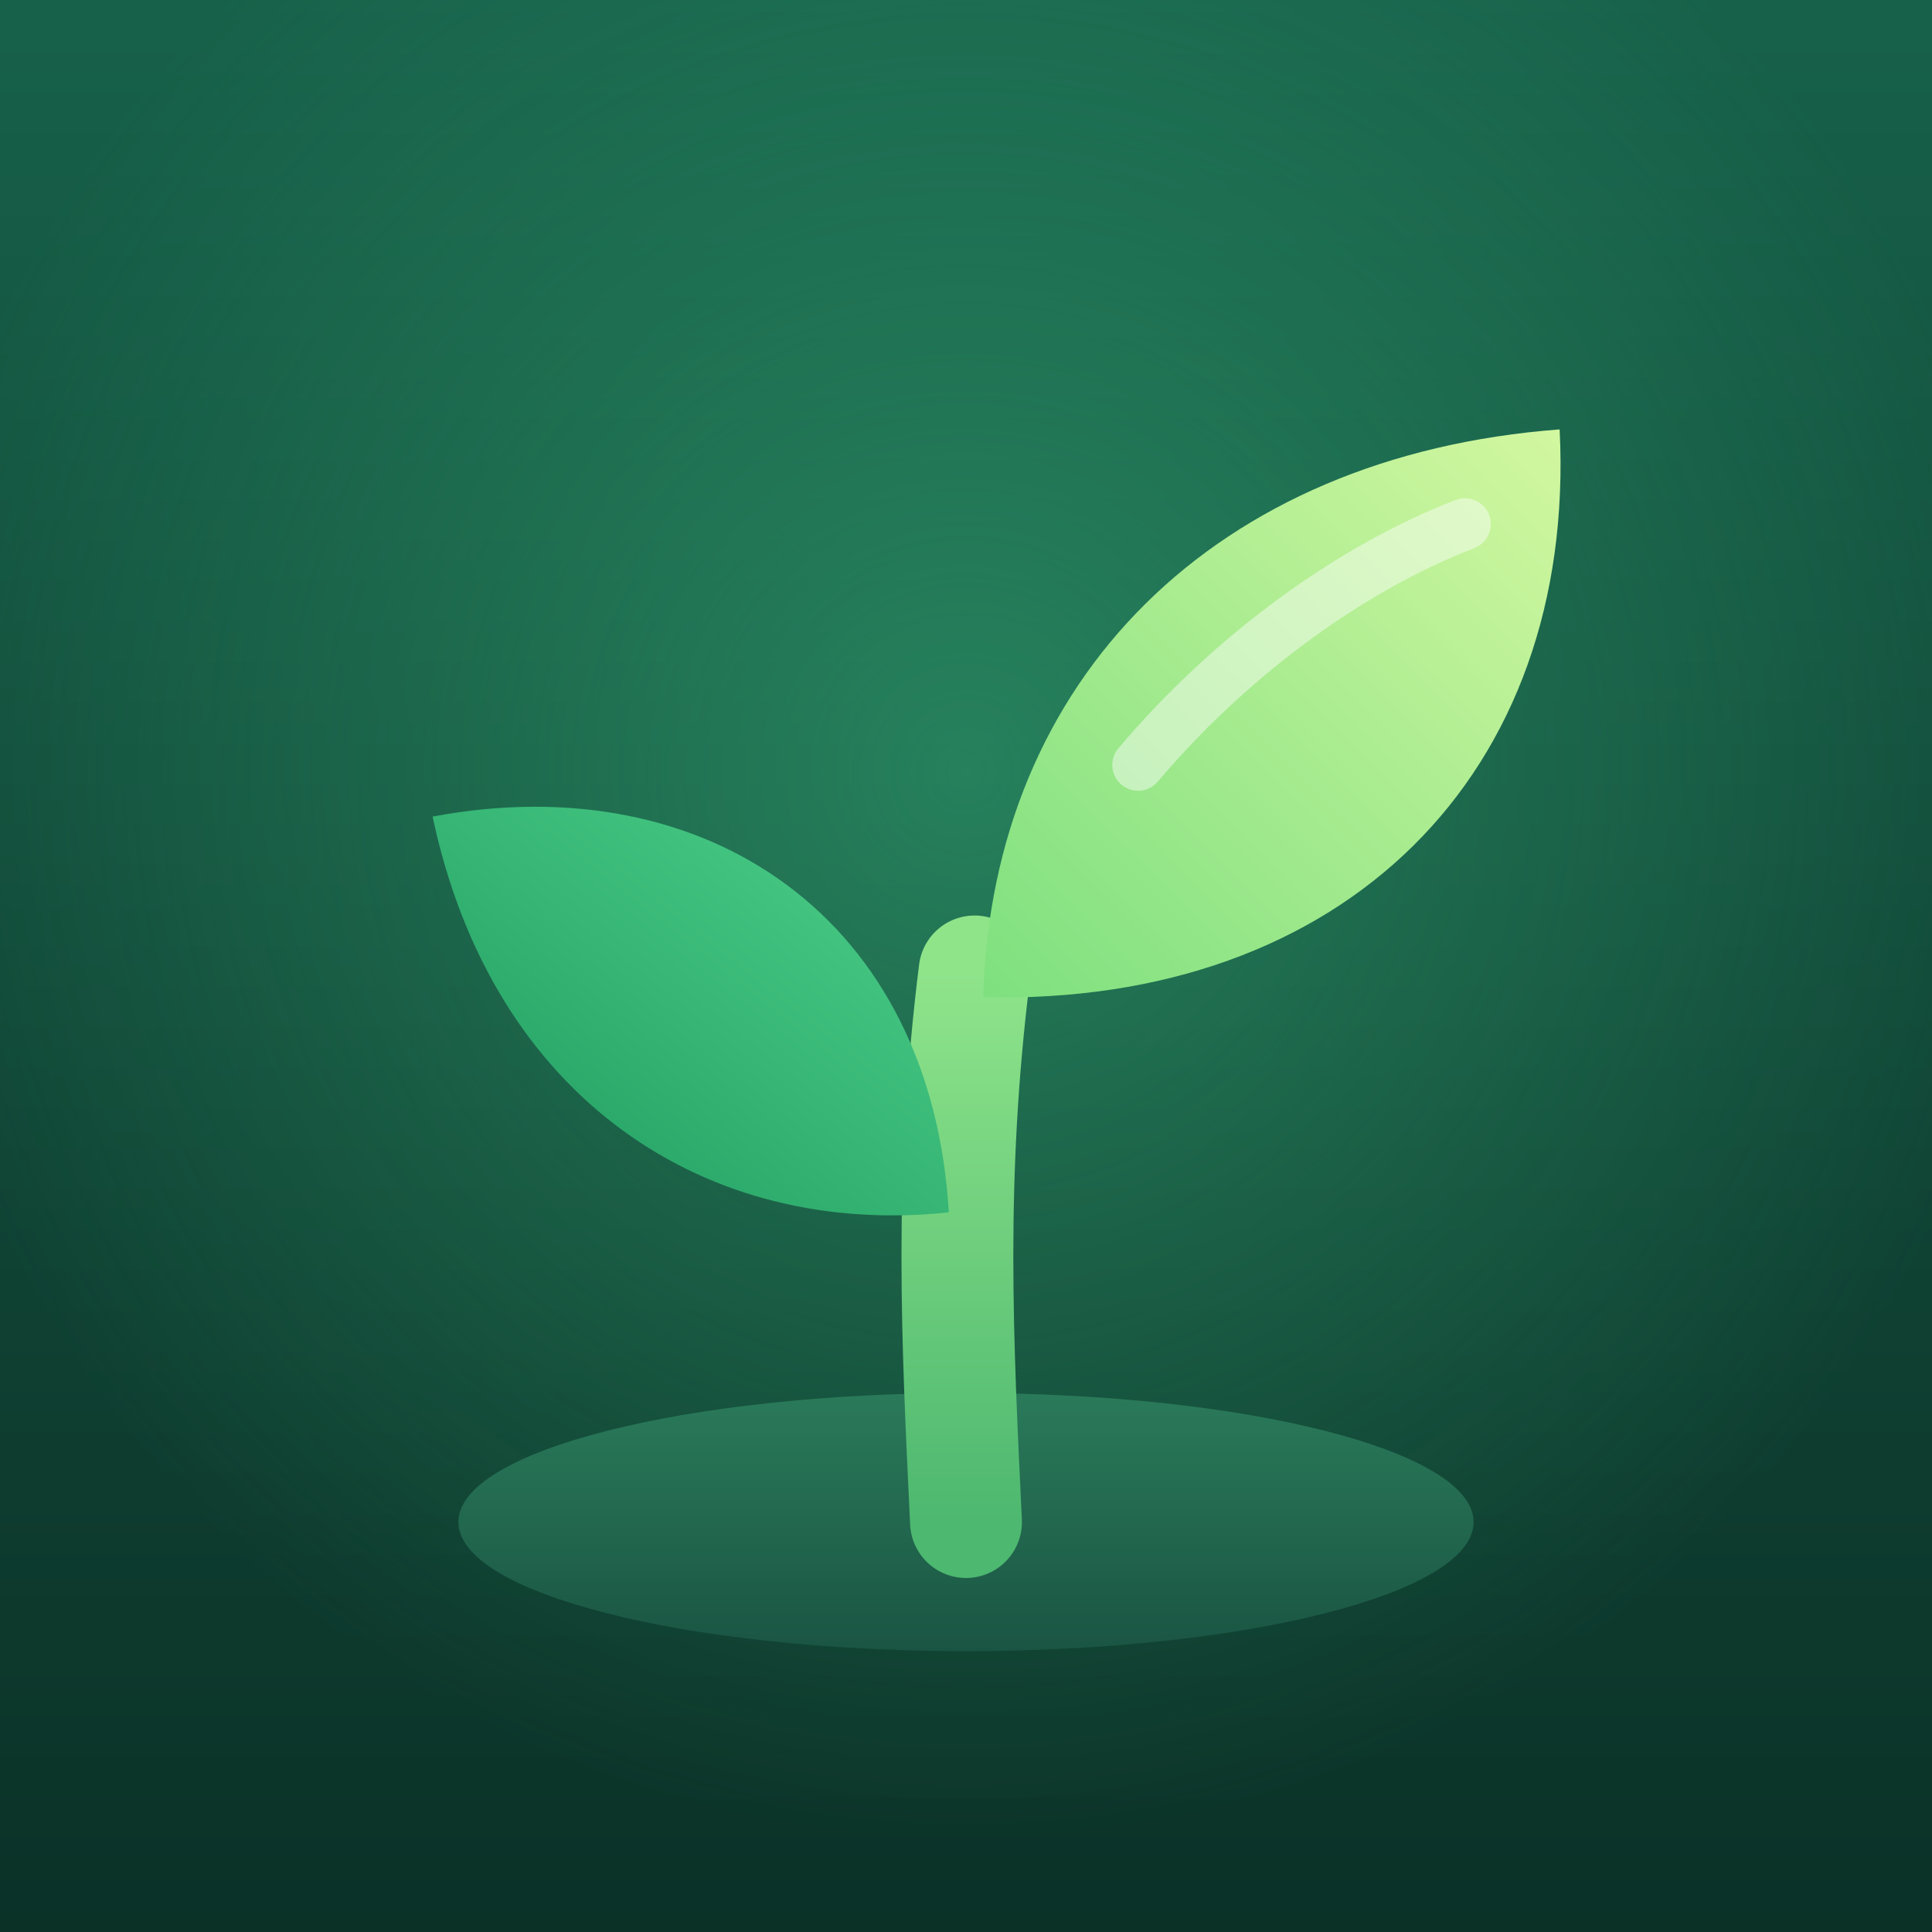
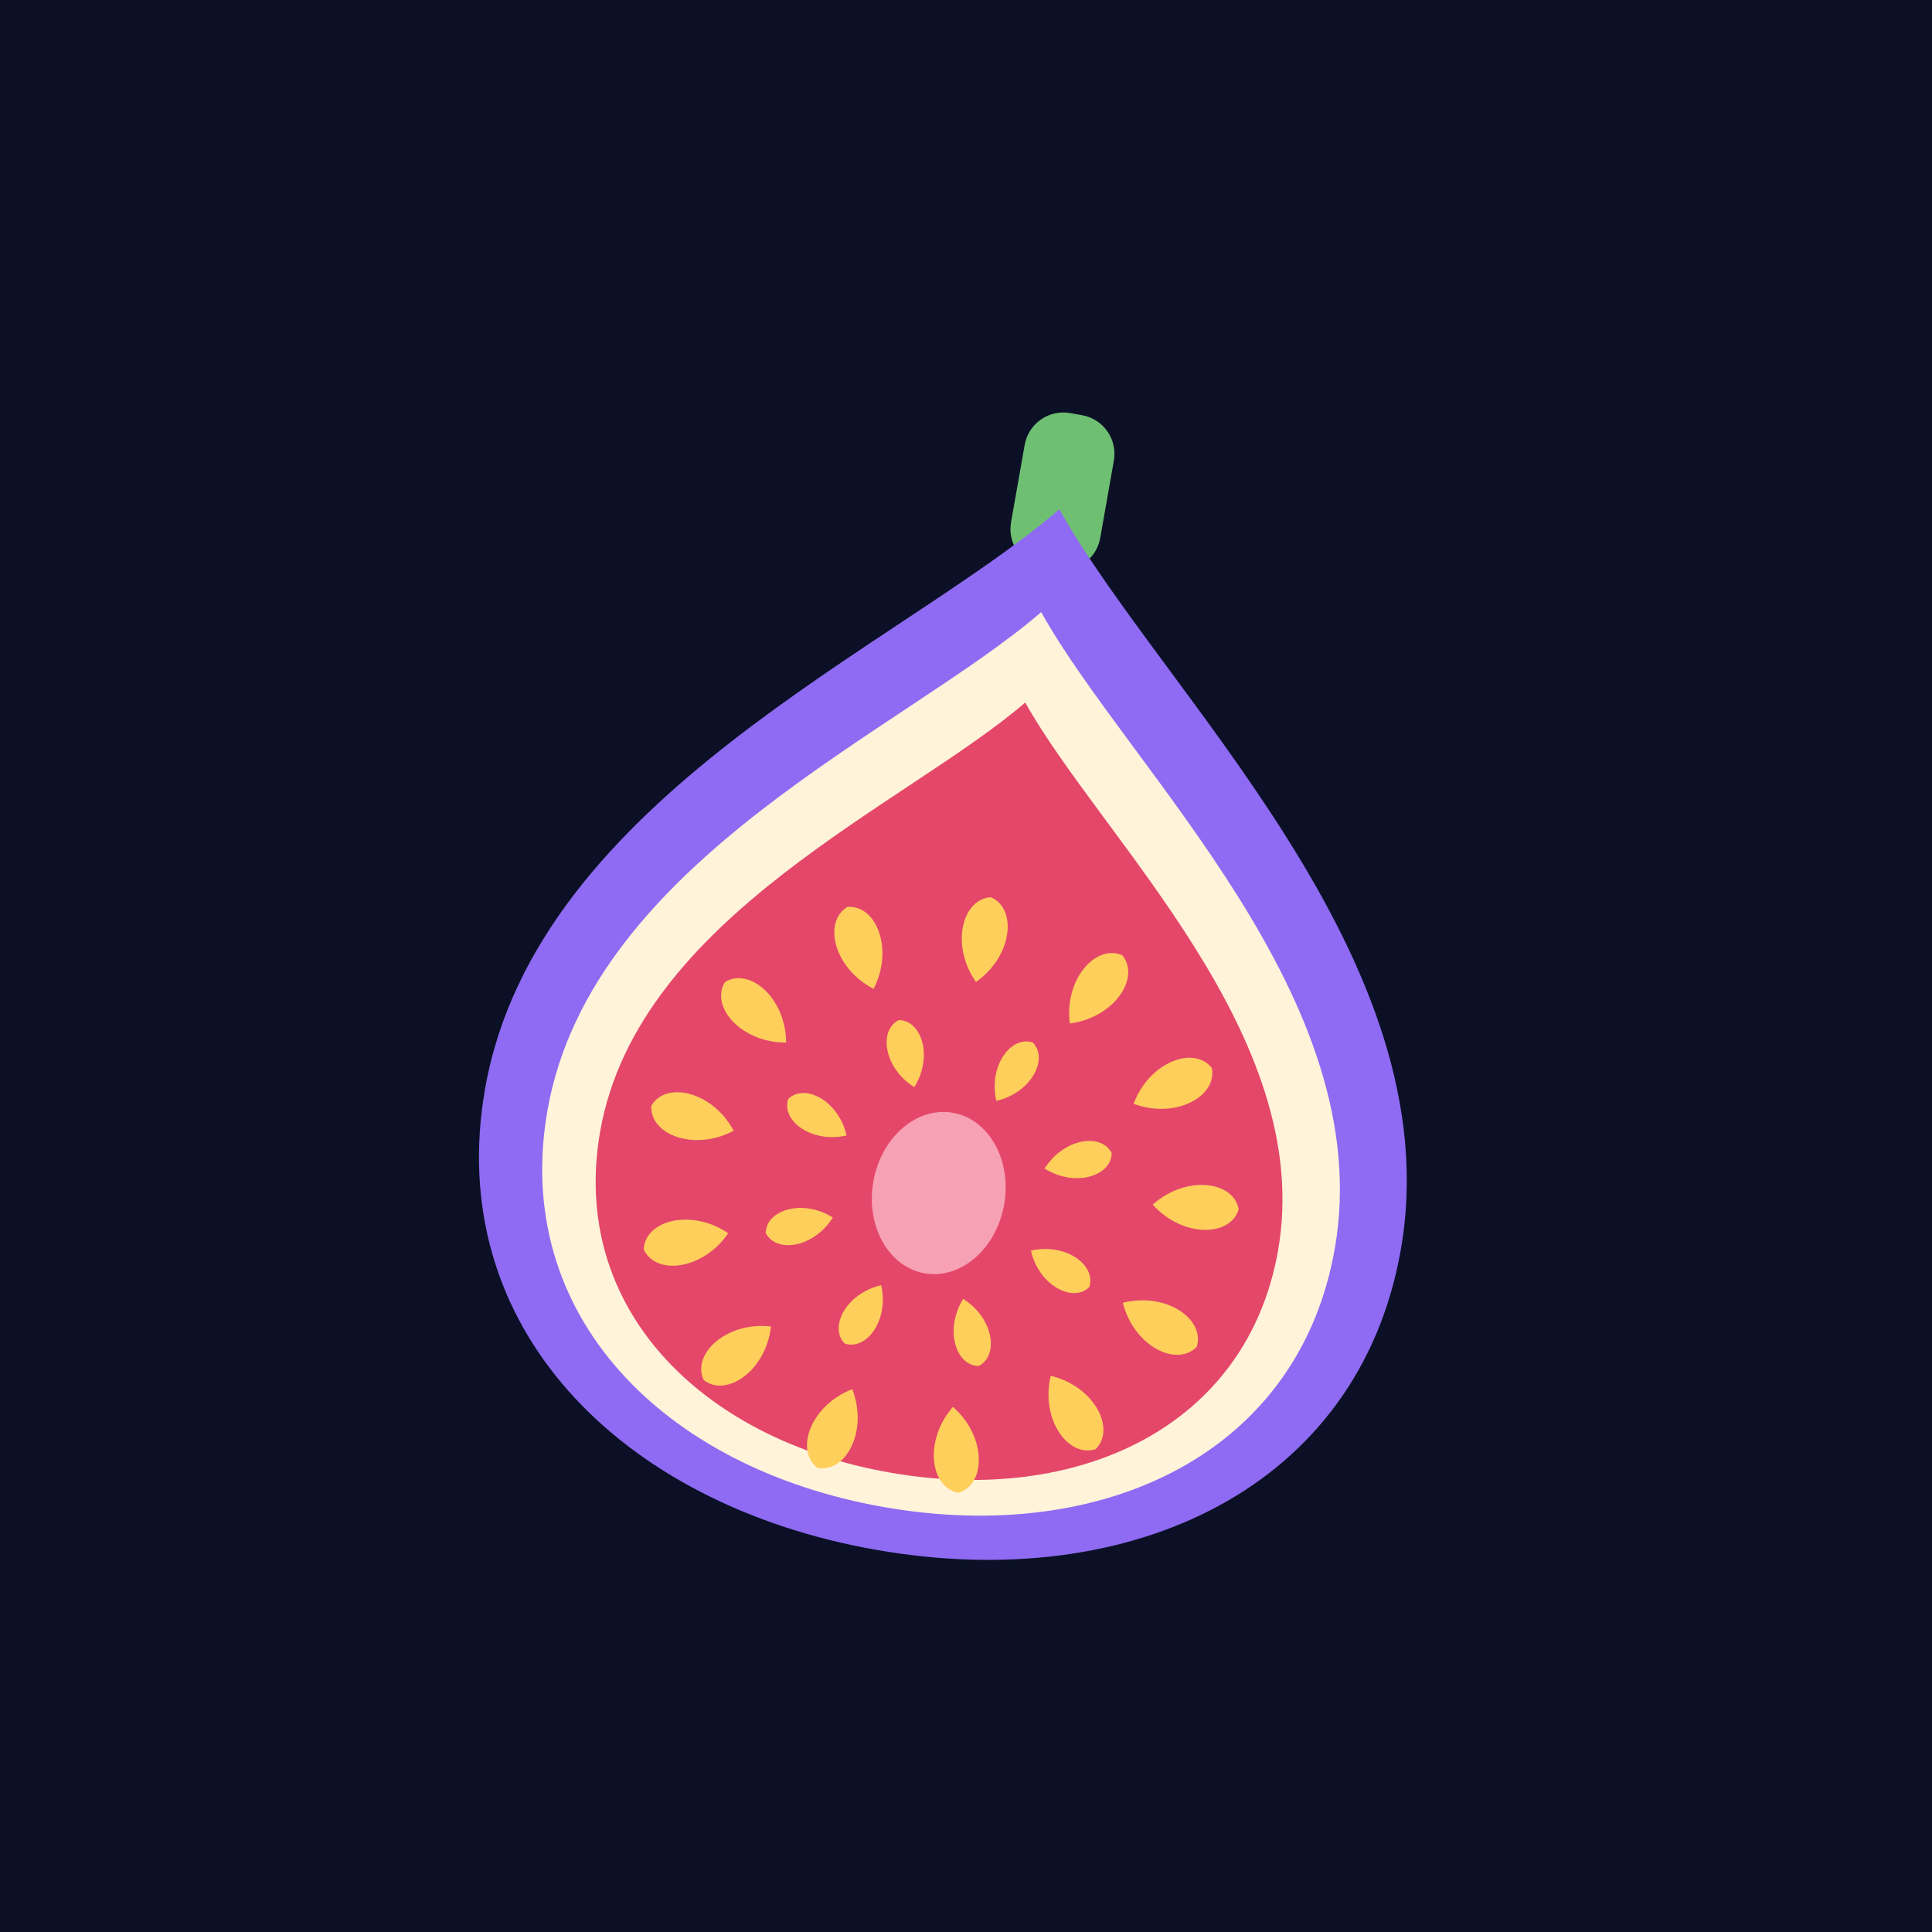
<svg xmlns="http://www.w3.org/2000/svg" viewBox="0 0 512 512" width="640" height="640">
-   <defs>
-     <linearGradient id="lp-bg" x1="0" y1="0" x2="0" y2="1">
-       <stop offset="0" stop-color="#17614A" />
-       <stop offset="1" stop-color="#0B3127" />
-     </linearGradient>
-     <radialGradient id="lp-glow" cx="0.5" cy="0.4" r="0.55">
-       <stop offset="0" stop-color="#3FBF83" stop-opacity="0.45" />
-       <stop offset="1" stop-color="#3FBF83" stop-opacity="0" />
-     </radialGradient>
-     <linearGradient id="lp-l" x1="1" y1="0" x2="0" y2="1">
-       <stop offset="0" stop-color="#4FD18B" />
-       <stop offset="1" stop-color="#1E9A5E" />
-     </linearGradient>
-     <linearGradient id="lp-r" x1="0" y1="1" x2="1" y2="0">
-       <stop offset="0" stop-color="#7EE07F" />
-       <stop offset="1" stop-color="#D2F7A0" />
-     </linearGradient>
-     <linearGradient id="lp-stem" x1="0" y1="0" x2="0" y2="1">
-       <stop offset="0" stop-color="#8FE48A" />
-       <stop offset="1" stop-color="#4DB870" />
-     </linearGradient>
-     <linearGradient id="lp-soil" x1="0" y1="0" x2="0" y2="1">
-       <stop offset="0" stop-color="#2A7A5A" />
-       <stop offset="1" stop-color="#1A5543" />
-     </linearGradient>
-   </defs>
-   <rect width="512" height="512" fill="url(#lp-bg)" />
-   <rect width="512" height="512" fill="url(#lp-glow)" />
-   <g transform="translate(256 262) scale(1.14) translate(-256 -248)">
-     <ellipse cx="256" cy="372" rx="118" ry="30" fill="url(#lp-soil)" />
-     <path d="M256 372C254 330 252 292 258 244" stroke="url(#lp-stem)" stroke-width="26" stroke-linecap="round" fill="none" />
-     <path d="M252 300C196 306 146 274 132 208C196 196 248 232 252 300Z" fill="url(#lp-l)" />
-     <path d="M260 250C262 176 314 124 394 118C398 198 344 252 260 250Z" fill="url(#lp-r)" />
-     <path d="M296 196C318 170 346 150 372 140" stroke="#fff" stroke-opacity="0.45" stroke-width="12" stroke-linecap="round" fill="none" />
+   <rect width="512" height="512" fill="#0B1026" />
+   <g transform="translate(256 256) scale(0.8) translate(-256 -256)">
+     <g transform="rotate(10 256 280)">
+       <rect x="241" y="70" width="30" height="52" rx="13" fill="#6FBF73" />
+       <path d="M256 102C300 156 410 226 410 324C410 404 342 452 256 452C170 452 102 404 102 324C102 226 212 156 256 102Z" fill="#8E6BF2" />
+       <path d="M256 136.6C293.8 183 388.4 243.2 388.4 327.5C388.4 396.3 330 437.6 256 437.6C182 437.6 123.6 396.3 123.6 327.5C123.6 243.2 218.2 183 256 136.6Z" fill="#FFF3DA" />
+       <path d="M256 167C288.6 207 370 258.8 370 331.3C370 390.5 319.6 426 256 426C192.4 426 142 390.5 142 331.3C142 258.8 223.4 207 256 167Z" fill="#E4476A" />
+       <ellipse cx="256" cy="332" rx="22" ry="27" fill="#F7A1B4" />
+       <g fill="#FFCF5C">
+         <path transform="translate(256 332) rotate(0) translate(0 -86)" d="M0 15C-10.5 4.5 -9.3 -11.3 0 -13.5C9.3 -11.3 10.5 4.5 0 15Z" />
+         <path transform="translate(256 332) rotate(27.7) translate(0 -86)" d="M0 15C-10.5 4.5 -9.3 -11.3 0 -13.5C9.3 -11.3 10.5 4.5 0 15Z" />
+         <path transform="translate(256 332) rotate(55.4) translate(0 -86)" d="M0 15C-10.5 4.5 -9.3 -11.3 0 -13.5C9.3 -11.3 10.5 4.5 0 15Z" />
+         <path transform="translate(256 332) rotate(83.1) translate(0 -86)" d="M0 15C-10.5 4.5 -9.3 -11.3 0 -13.5C9.3 -11.3 10.5 4.5 0 15Z" />
+         <path transform="translate(256 332) rotate(110.8) translate(0 -86)" d="M0 15C-10.5 4.5 -9.3 -11.3 0 -13.5C9.3 -11.3 10.5 4.5 0 15Z" />
+         <path transform="translate(256 332) rotate(138.5) translate(0 -86)" d="M0 15C-10.5 4.5 -9.3 -11.3 0 -13.5C9.3 -11.3 10.5 4.5 0 15Z" />
+         <path transform="translate(256 332) rotate(166.2) translate(0 -86)" d="M0 15C-10.5 4.5 -9.3 -11.3 0 -13.5C9.3 -11.3 10.5 4.5 0 15Z" />
+         <path transform="translate(256 332) rotate(193.8) translate(0 -86)" d="M0 15C-10.5 4.5 -9.3 -11.3 0 -13.5C9.3 -11.3 10.5 4.5 0 15Z" />
+         <path transform="translate(256 332) rotate(221.5) translate(0 -86)" d="M0 15C-10.5 4.5 -9.3 -11.3 0 -13.5C9.3 -11.3 10.5 4.5 0 15Z" />
+         <path transform="translate(256 332) rotate(249.2) translate(0 -86)" d="M0 15C-10.5 4.5 -9.3 -11.3 0 -13.5C9.3 -11.3 10.5 4.5 0 15Z" />
+         <path transform="translate(256 332) rotate(276.9) translate(0 -86)" d="M0 15C-10.5 4.5 -9.3 -11.3 0 -13.5C9.3 -11.3 10.5 4.5 0 15Z" />
+         <path transform="translate(256 332) rotate(304.6) translate(0 -86)" d="M0 15C-10.5 4.5 -9.3 -11.3 0 -13.5C9.3 -11.3 10.5 4.5 0 15Z" />
+         <path transform="translate(256 332) rotate(332.3) translate(0 -86)" d="M0 15C-10.5 4.5 -9.3 -11.3 0 -13.5C9.3 -11.3 10.5 4.5 0 15Z" />
+         <path transform="translate(256 332) rotate(22) translate(0 -48)" d="M0 12C-8.4 3.6 -7.4 -9 0 -10.8C7.4 -9 8.4 3.6 0 12Z" />
+         <path transform="translate(256 332) rotate(67) translate(0 -48)" d="M0 12C-8.4 3.6 -7.4 -9 0 -10.8C7.4 -9 8.4 3.6 0 12Z" />
+         <path transform="translate(256 332) rotate(112) translate(0 -48)" d="M0 12C-8.4 3.6 -7.4 -9 0 -10.8C7.4 -9 8.4 3.6 0 12Z" />
+         <path transform="translate(256 332) rotate(157) translate(0 -48)" d="M0 12C-8.4 3.6 -7.4 -9 0 -10.8C7.4 -9 8.4 3.6 0 12Z" />
+         <path transform="translate(256 332) rotate(202) translate(0 -48)" d="M0 12C-8.4 3.6 -7.4 -9 0 -10.8C7.4 -9 8.4 3.6 0 12Z" />
+         <path transform="translate(256 332) rotate(247) translate(0 -48)" d="M0 12C-8.4 3.6 -7.4 -9 0 -10.8C7.4 -9 8.4 3.6 0 12Z" />
+         <path transform="translate(256 332) rotate(292) translate(0 -48)" d="M0 12C-8.4 3.6 -7.4 -9 0 -10.8C7.4 -9 8.4 3.6 0 12Z" />
+         <path transform="translate(256 332) rotate(337) translate(0 -48)" d="M0 12C-8.4 3.6 -7.4 -9 0 -10.8C7.4 -9 8.4 3.6 0 12Z" />
+       </g>
+     </g>
  </g>
</svg>
